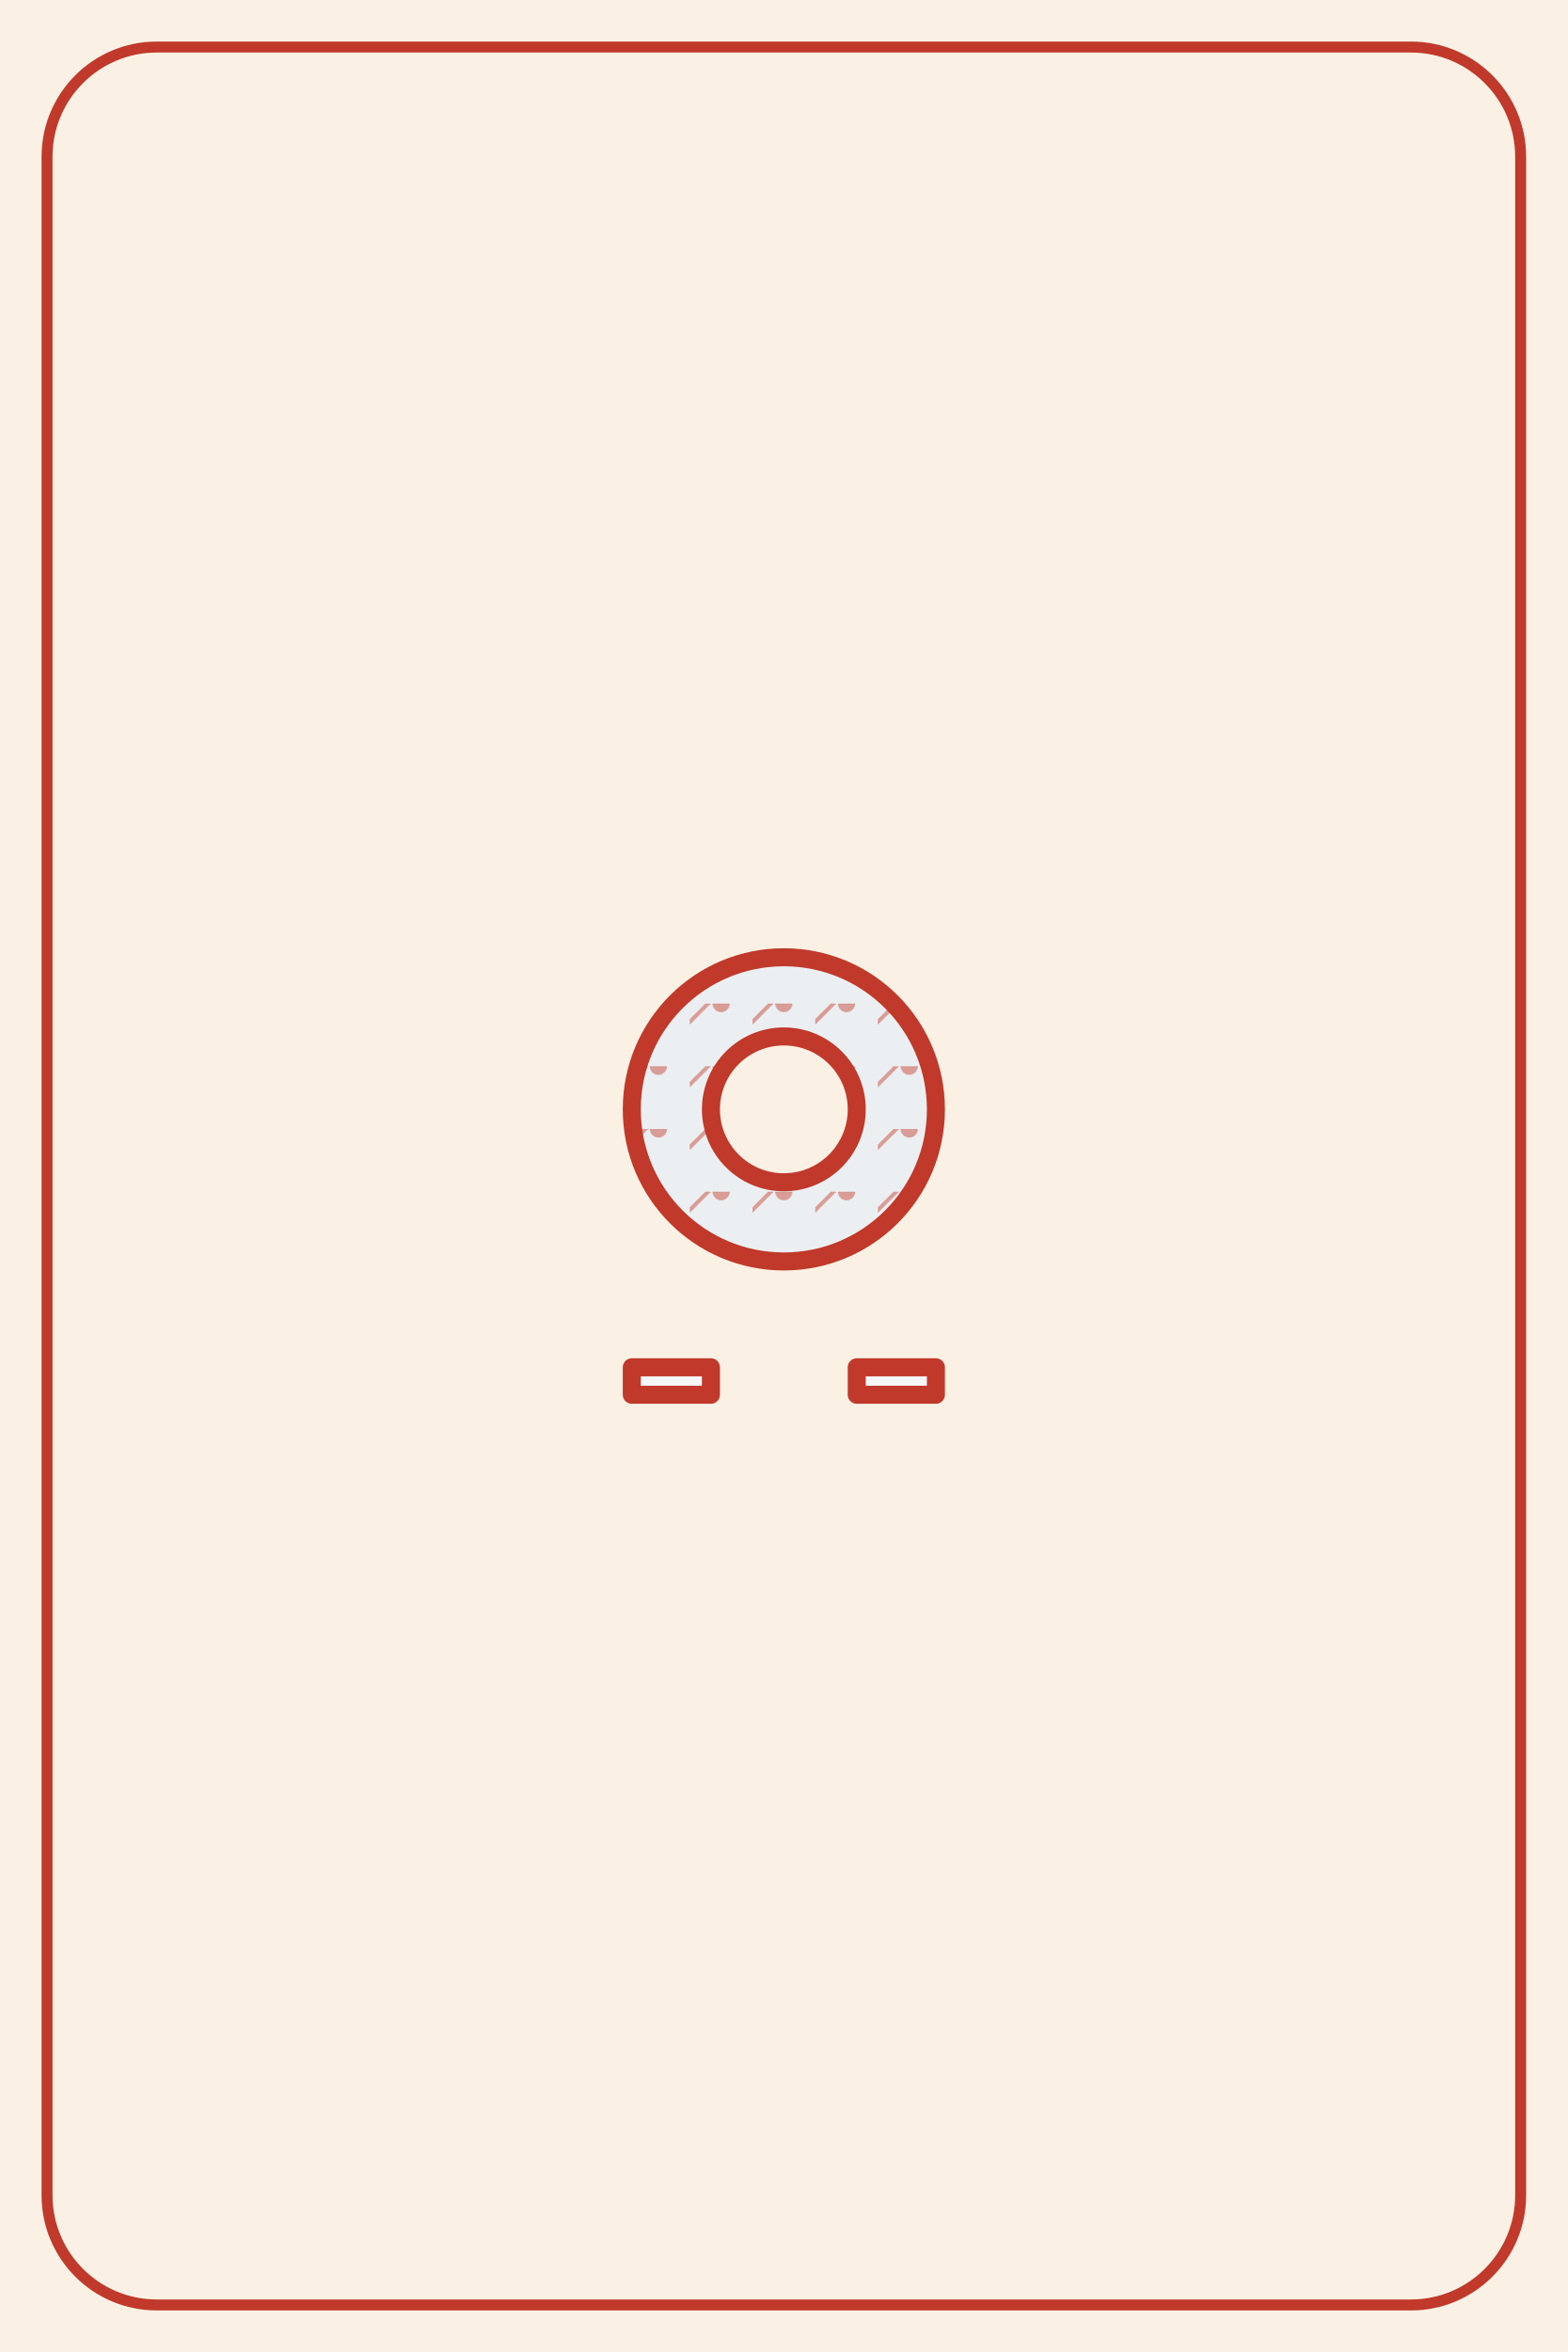
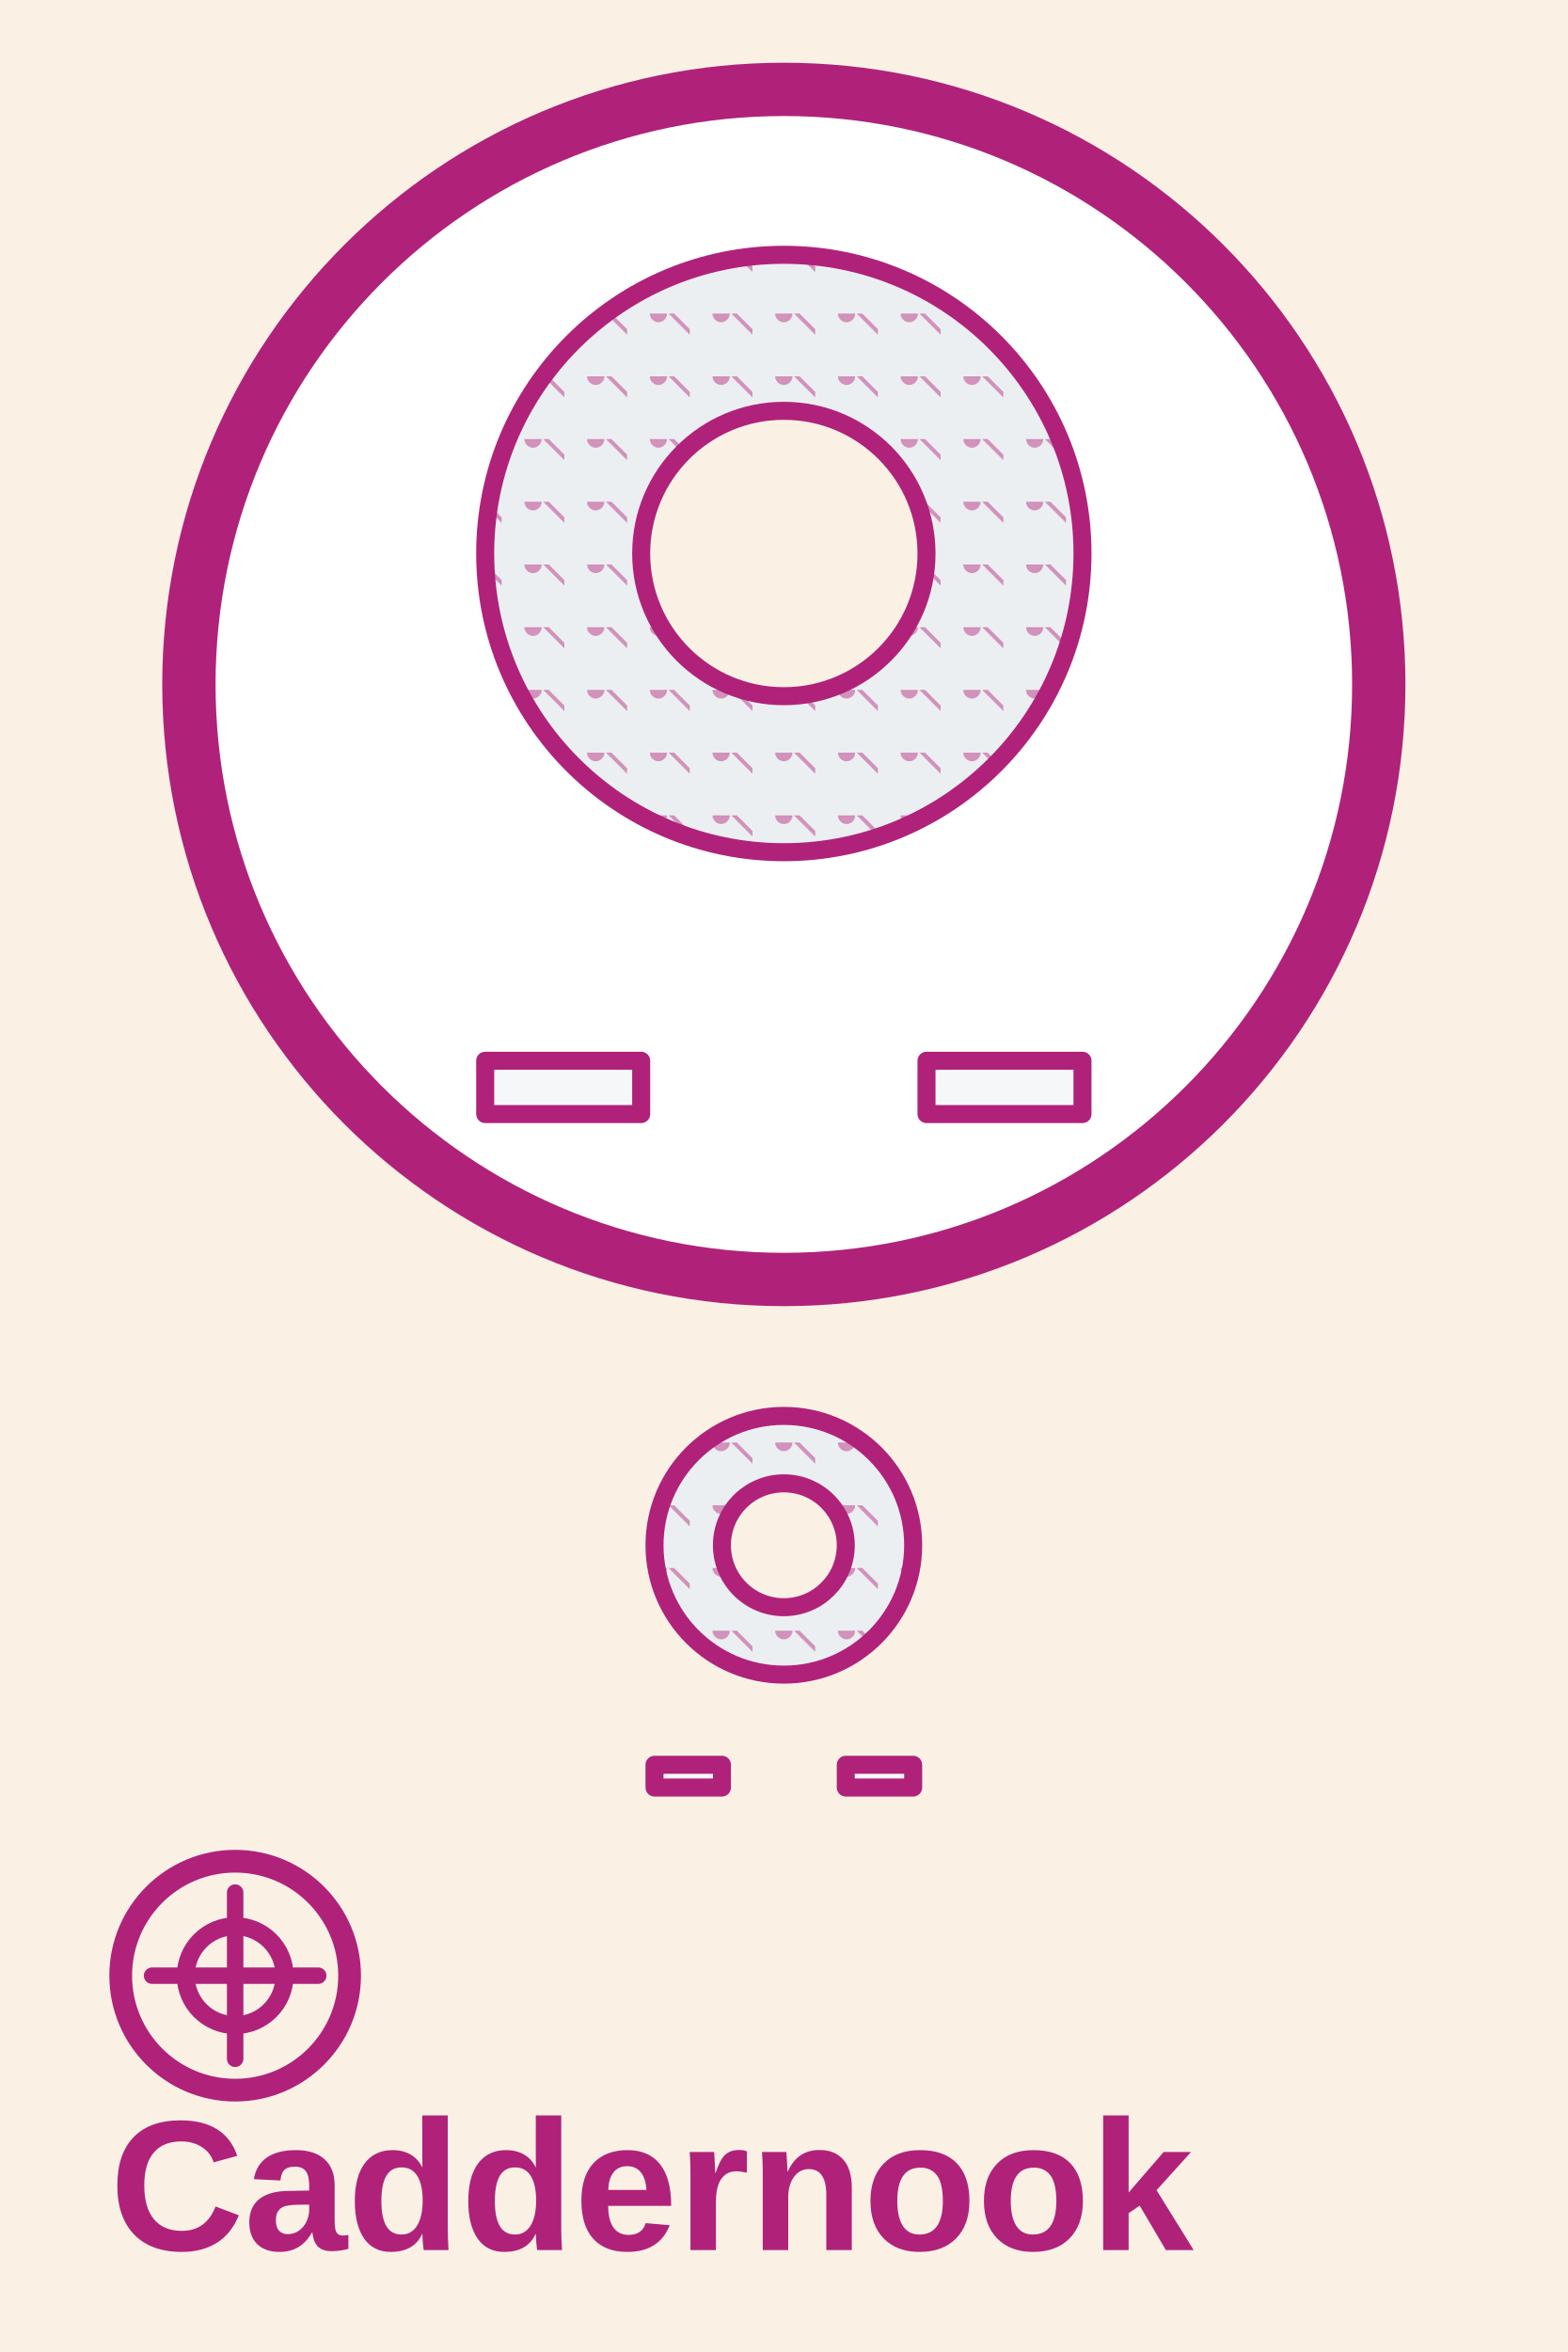
<svg xmlns="http://www.w3.org/2000/svg" width="200" height="300" viewBox="0 0 200 300">
  <rect width="200" height="300" fill="#faf1e4" />
  <defs>
-     <pattern id="h45s8dc0392b" width="8" height="8" patternUnits="userSpaceOnUse">
-       <g stroke="#c0392b" fill="#c0392b" opacity=".45">
-         <path d="M0 0V8" stroke-width=".5" transform="rotate(45 4 4)" />
+     <pattern id="h135s8db0227a" width="8" height="8" patternUnits="userSpaceOnUse">
+       <g stroke="#b0227a" fill="#b0227a" opacity=".45">
+         <path d="M0 0V8" stroke-width=".5" transform="rotate(135 4 4)" />
        <circle cx="4" cy="0" r=".6" />
      </g>
    </pattern>
  </defs>
-   <rect x="6" y="6" width="188" height="288" rx="14" fill="none" stroke="#c0392b" stroke-width="1.4" />
-   <circle cx="100" cy="141.5" r="19.4" fill="#eceff1" stroke="#c0392b" stroke-linejoin="round" stroke-width="2.3" />
-   <circle cx="100" cy="141.5" r="19.4" fill="url(#h45s8dc0392b)" />
-   <circle cx="100" cy="141.5" r="9.3" fill="#faf1e4" stroke="#c0392b" stroke-linejoin="round" stroke-width="2.3" />
-   <path d="M80.6 174.4L90.7 174.4L90.7 177.9L80.6 177.9Z" fill="#f6f7f8" stroke="#c0392b" stroke-linejoin="round" stroke-width="2.3" />
-   <path d="M109.3 174.4L119.4 174.4L119.4 177.9L109.3 177.9Z" fill="#f6f7f8" stroke="#c0392b" stroke-linejoin="round" stroke-width="2.3" />
+   <circle cx="100" cy="197.1" r="16.5" fill="#eceff1" stroke="#b0227a" stroke-linejoin="round" stroke-width="2.3" />
+   <circle cx="100" cy="197.1" r="16.5" fill="url(#h135s8db0227a)" />
+   <circle cx="100" cy="197.1" r="7.9" fill="#faf1e4" stroke="#b0227a" stroke-linejoin="round" stroke-width="2.3" />
+   <path d="M83.5 225.1L92.1 225.1L92.1 228L83.5 228Z" fill="#f6f7f8" stroke="#b0227a" stroke-linejoin="round" stroke-width="2.3" />
+   <path d="M107.9 225.1L116.5 225.1L116.5 228L107.9 228Z" fill="#f6f7f8" stroke="#b0227a" stroke-linejoin="round" stroke-width="2.3" />
+   <circle cx="100" cy="87.3" r="72.5" fill="#ffffff" />
+   <circle cx="100" cy="70.6" r="38.1" fill="#eceff1" stroke="#b0227a" stroke-linejoin="round" stroke-width="2.3" />
+   <circle cx="100" cy="70.6" r="38.1" fill="url(#h135s8db0227a)" />
+   <circle cx="100" cy="70.6" r="18.2" fill="#faf1e4" stroke="#b0227a" stroke-linejoin="round" stroke-width="2.3" />
+   <path d="M61.9 135.3L81.8 135.3L81.8 142.1L61.9 142.1Z" fill="#f6f7f8" stroke="#b0227a" stroke-linejoin="round" stroke-width="2.3" />
+   <path d="M118.2 135.3L138.1 135.3L138.1 142.1L118.2 142.1Z" fill="#f6f7f8" stroke="#b0227a" stroke-linejoin="round" stroke-width="2.3" />
+   <circle cx="100" cy="87.3" r="75.9" fill="none" stroke="#b0227a" stroke-width="6.8" />
+   <g fill="#b0227a">
+     <circle cx="30" cy="252" r="14.6" fill="none" stroke="#b0227a" stroke-width="2.9" />
+     <circle cx="30" cy="252" r="6.3" fill="none" stroke="#b0227a" stroke-width="2.3" />
+     <path d="M30 241.4L30 262.6" fill="none" stroke="#b0227a" stroke-linecap="round" stroke-linejoin="round" stroke-width="2.1" />
+     <path d="M19.4 252L40.6 252" fill="none" stroke="#b0227a" stroke-linecap="round" stroke-linejoin="round" stroke-width="2.1" />
+     <text x="14" y="287" font-family="Arial, Helvetica, sans-serif" font-size="23.7" font-weight="700" lengthAdjust="spacingAndGlyphs" textLength="138.3">Caddernook</text>
+   </g>
</svg>
